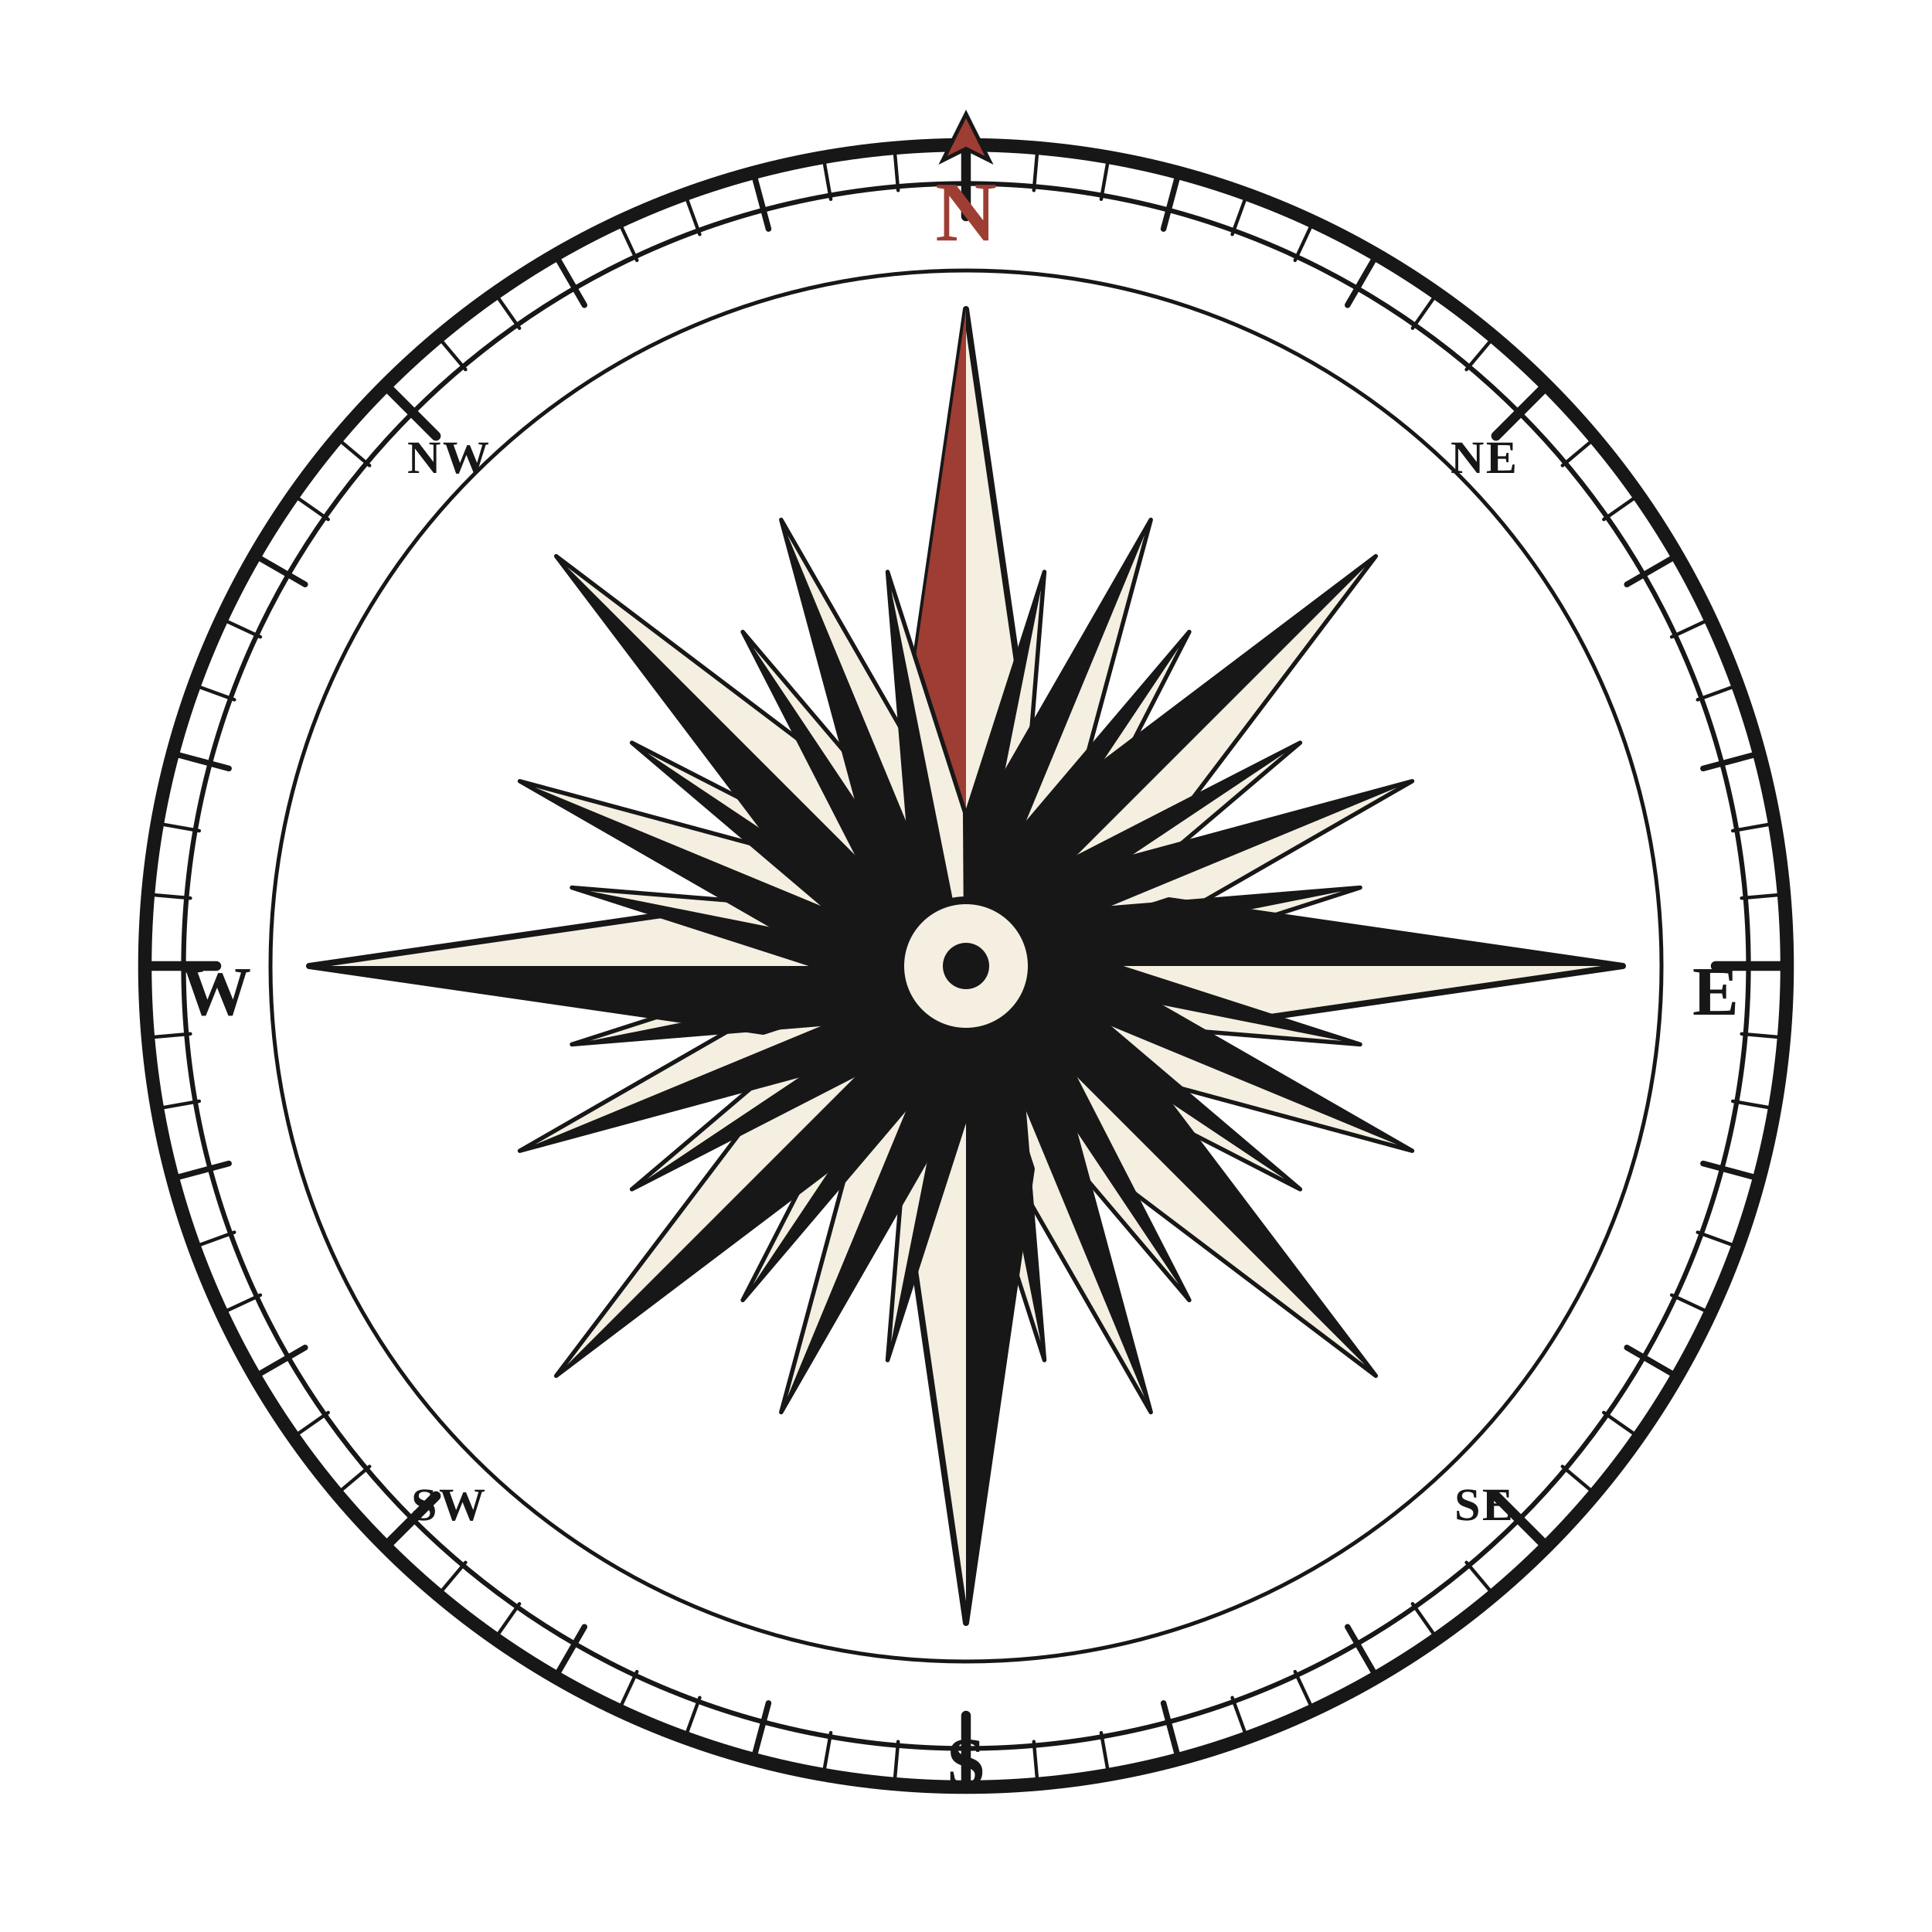
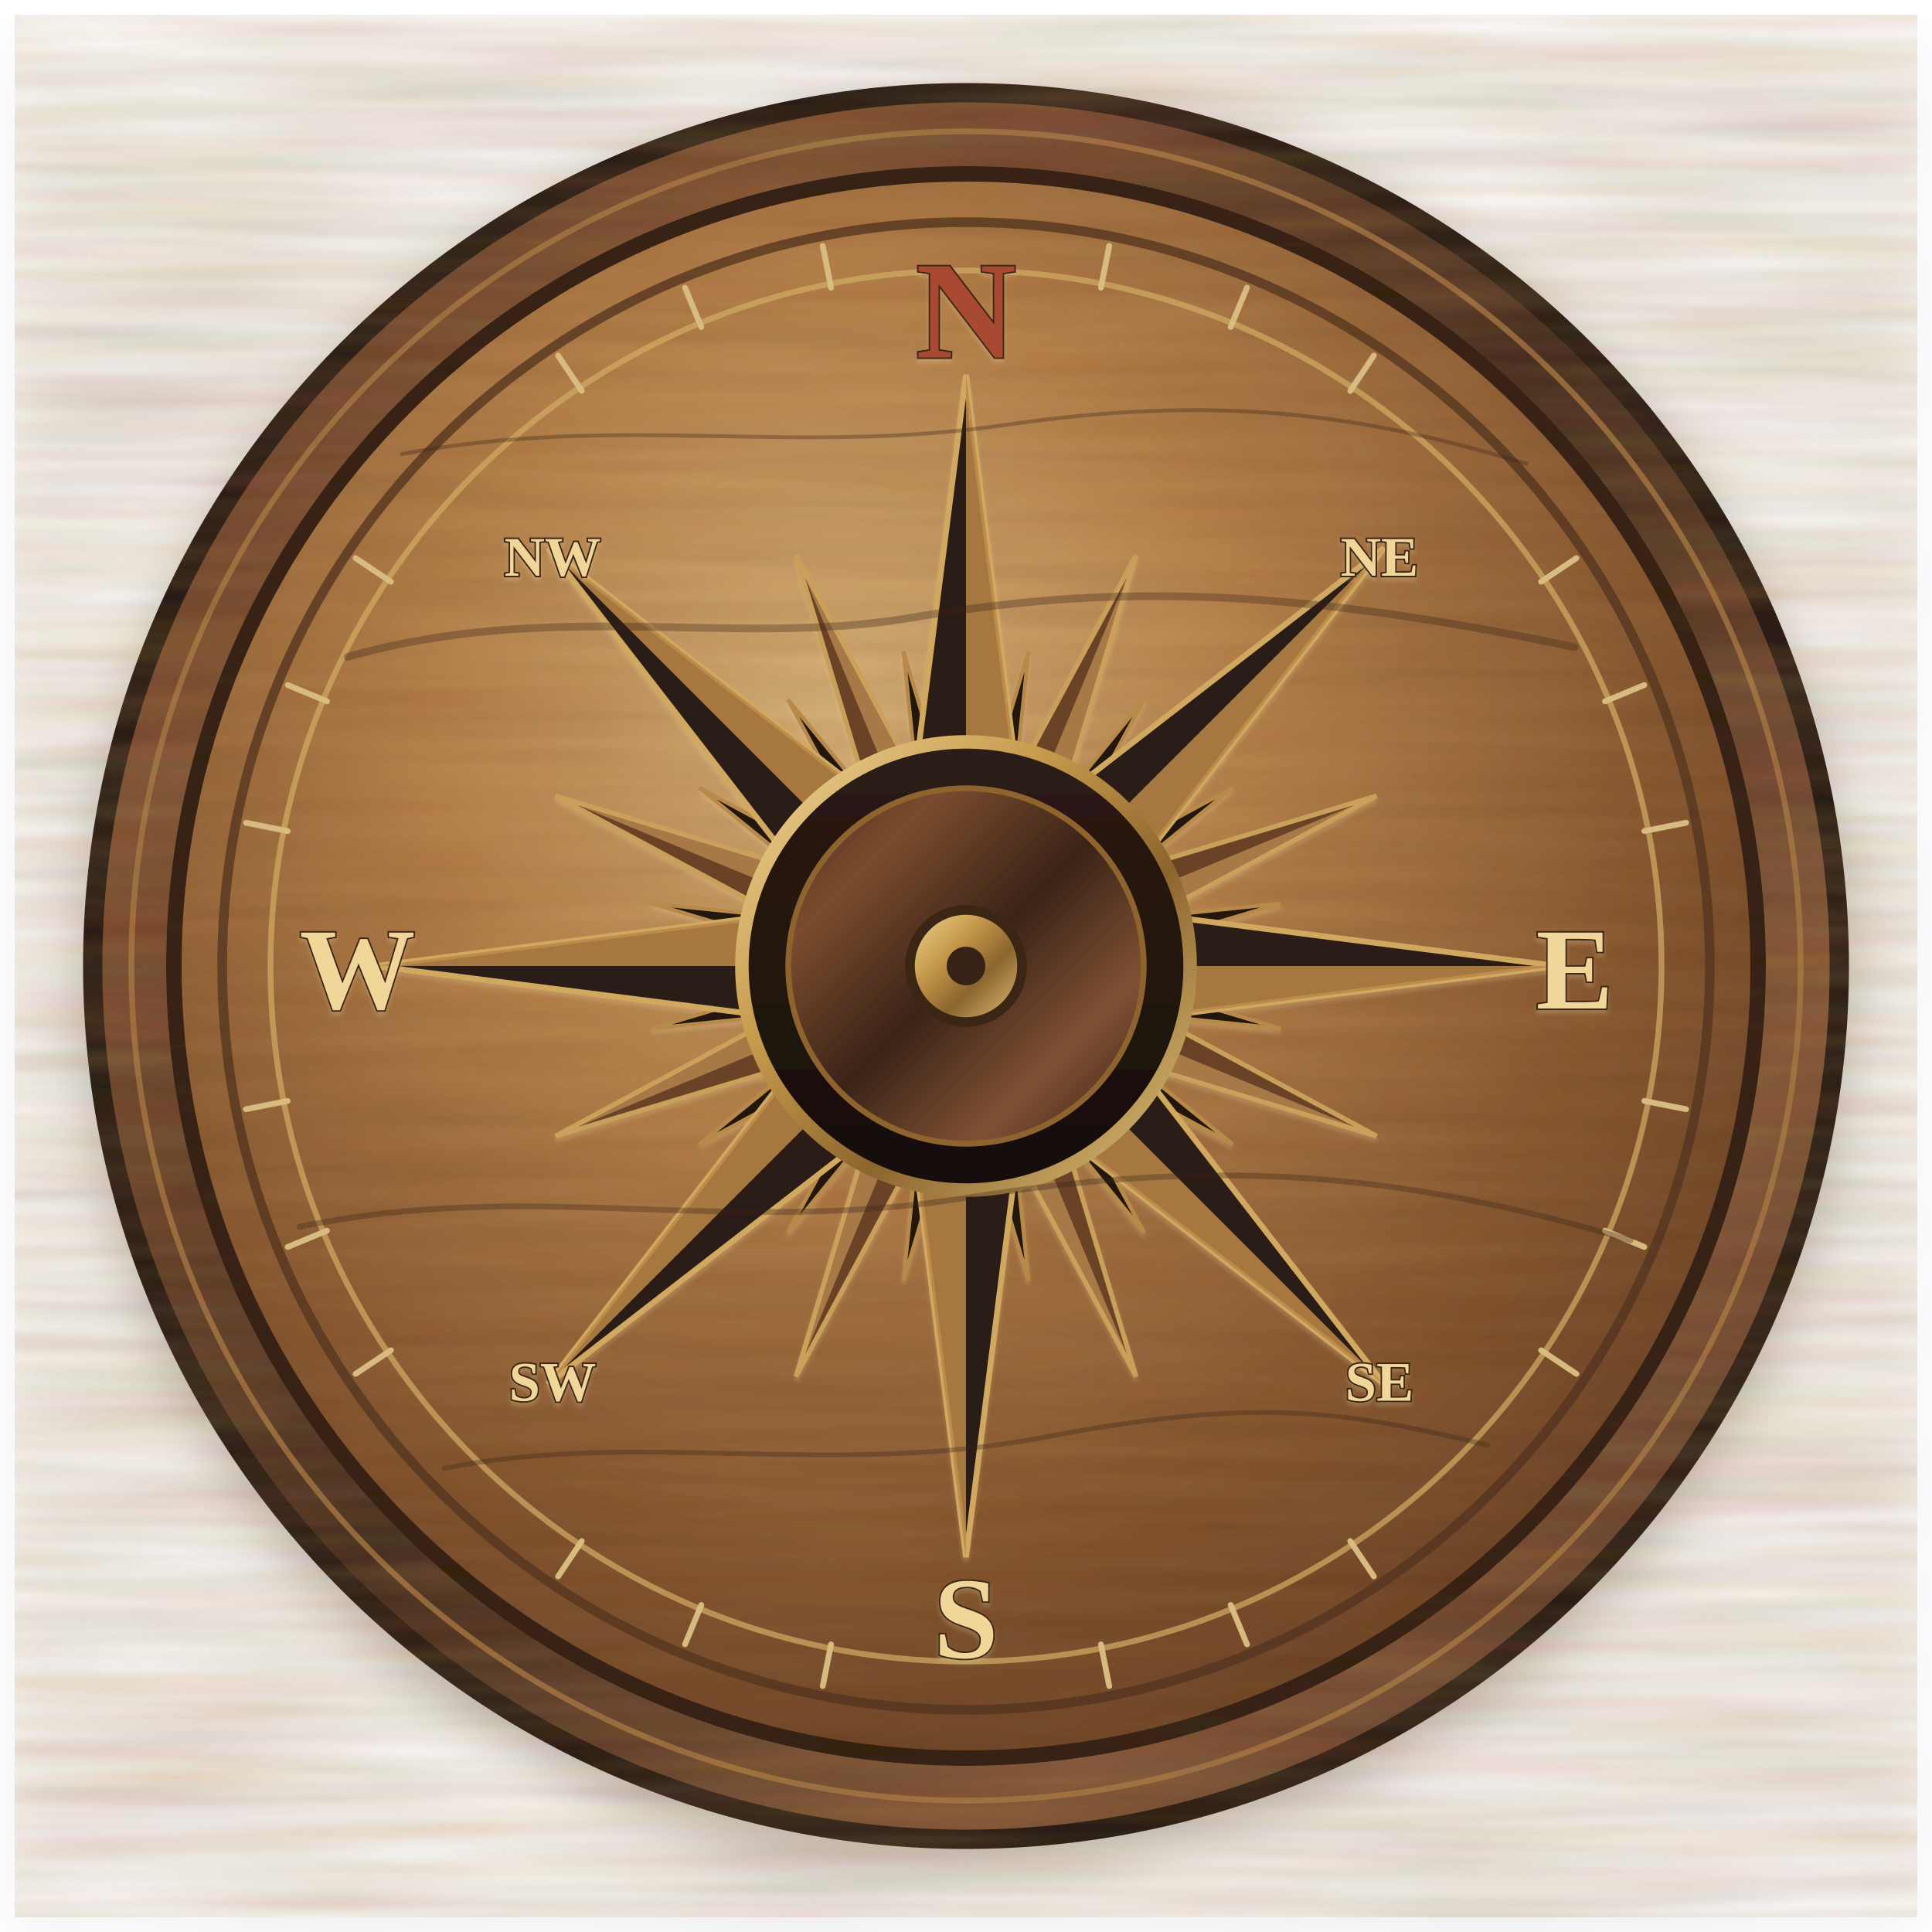
<svg xmlns="http://www.w3.org/2000/svg" viewBox="0 0 1000 1000" role="img" aria-labelledby="title desc">
-   <g fill="none" stroke="#171717" stroke-linecap="round" stroke-linejoin="round">
-     <circle cx="500" cy="500" r="425" stroke-width="7" />
-     <circle cx="500" cy="500" r="405" stroke-width="2.5" />
-     <circle cx="500" cy="500" r="360" stroke-width="2" />
-     <circle cx="500" cy="500" r="132" stroke-width="2" />
-     <line x1="500.00" y1="112.00" x2="500.00" y2="77.00" stroke-width="5" />
-     <line x1="535.12" y1="98.53" x2="536.87" y2="78.61" stroke-width="1.8" />
-     <line x1="569.98" y1="103.12" x2="573.45" y2="83.43" stroke-width="1.8" />
-     <line x1="602.23" y1="118.46" x2="609.48" y2="91.41" stroke-width="3" />
-     <line x1="637.83" y1="121.30" x2="644.67" y2="102.51" stroke-width="1.8" />
-     <line x1="670.32" y1="134.76" x2="678.77" y2="116.63" stroke-width="1.8" />
-     <line x1="697.50" y1="157.92" x2="711.50" y2="133.67" stroke-width="3" />
-     <line x1="731.15" y1="169.88" x2="742.62" y2="153.50" stroke-width="1.8" />
-     <line x1="759.04" y1="191.28" x2="771.90" y2="175.96" stroke-width="1.8" />
-     <line x1="774.36" y1="225.64" x2="799.11" y2="200.89" stroke-width="5" />
-     <line x1="808.72" y1="240.96" x2="824.04" y2="228.10" stroke-width="1.8" />
-     <line x1="830.12" y1="268.85" x2="846.50" y2="257.38" stroke-width="1.8" />
-     <line x1="842.08" y1="302.50" x2="866.33" y2="288.50" stroke-width="3" />
-     <line x1="865.24" y1="329.68" x2="883.37" y2="321.23" stroke-width="1.8" />
-     <line x1="878.70" y1="362.17" x2="897.49" y2="355.33" stroke-width="1.8" />
-     <line x1="881.54" y1="397.77" x2="908.59" y2="390.52" stroke-width="3" />
-     <line x1="896.88" y1="430.02" x2="916.57" y2="426.55" stroke-width="1.8" />
-     <line x1="901.47" y1="464.88" x2="921.39" y2="463.13" stroke-width="1.8" />
-     <line x1="888.00" y1="500.00" x2="923.00" y2="500.00" stroke-width="5" />
-     <line x1="901.47" y1="535.12" x2="921.39" y2="536.87" stroke-width="1.8" />
-     <line x1="896.88" y1="569.98" x2="916.57" y2="573.45" stroke-width="1.8" />
-     <line x1="881.54" y1="602.23" x2="908.59" y2="609.48" stroke-width="3" />
-     <line x1="878.70" y1="637.83" x2="897.49" y2="644.67" stroke-width="1.8" />
-     <line x1="865.24" y1="670.32" x2="883.37" y2="678.77" stroke-width="1.8" />
-     <line x1="842.08" y1="697.50" x2="866.33" y2="711.50" stroke-width="3" />
-     <line x1="830.12" y1="731.15" x2="846.50" y2="742.62" stroke-width="1.8" />
-     <line x1="808.72" y1="759.04" x2="824.04" y2="771.90" stroke-width="1.8" />
-     <line x1="774.36" y1="774.36" x2="799.11" y2="799.11" stroke-width="5" />
-     <line x1="759.04" y1="808.72" x2="771.90" y2="824.04" stroke-width="1.8" />
-     <line x1="731.15" y1="830.12" x2="742.62" y2="846.50" stroke-width="1.8" />
-     <line x1="697.50" y1="842.08" x2="711.50" y2="866.33" stroke-width="3" />
-     <line x1="670.32" y1="865.24" x2="678.77" y2="883.37" stroke-width="1.8" />
-     <line x1="637.83" y1="878.70" x2="644.67" y2="897.49" stroke-width="1.8" />
-     <line x1="602.23" y1="881.54" x2="609.48" y2="908.59" stroke-width="3" />
-     <line x1="569.98" y1="896.88" x2="573.45" y2="916.57" stroke-width="1.8" />
-     <line x1="535.12" y1="901.47" x2="536.87" y2="921.39" stroke-width="1.8" />
-     <line x1="500.00" y1="888.00" x2="500.00" y2="923.00" stroke-width="5" />
-     <line x1="464.88" y1="901.47" x2="463.13" y2="921.39" stroke-width="1.8" />
-     <line x1="430.02" y1="896.88" x2="426.55" y2="916.57" stroke-width="1.8" />
-     <line x1="397.77" y1="881.54" x2="390.52" y2="908.59" stroke-width="3" />
-     <line x1="362.17" y1="878.70" x2="355.33" y2="897.49" stroke-width="1.8" />
-     <line x1="329.68" y1="865.24" x2="321.23" y2="883.37" stroke-width="1.8" />
-     <line x1="302.50" y1="842.08" x2="288.50" y2="866.33" stroke-width="3" />
-     <line x1="268.85" y1="830.12" x2="257.38" y2="846.50" stroke-width="1.8" />
-     <line x1="240.96" y1="808.72" x2="228.10" y2="824.04" stroke-width="1.8" />
-     <line x1="225.64" y1="774.36" x2="200.89" y2="799.11" stroke-width="5" />
-     <line x1="191.28" y1="759.04" x2="175.96" y2="771.90" stroke-width="1.8" />
-     <line x1="169.88" y1="731.15" x2="153.50" y2="742.62" stroke-width="1.8" />
-     <line x1="157.92" y1="697.50" x2="133.67" y2="711.50" stroke-width="3" />
-     <line x1="134.76" y1="670.32" x2="116.63" y2="678.77" stroke-width="1.8" />
-     <line x1="121.30" y1="637.83" x2="102.51" y2="644.67" stroke-width="1.8" />
-     <line x1="118.46" y1="602.23" x2="91.41" y2="609.48" stroke-width="3" />
-     <line x1="103.12" y1="569.98" x2="83.43" y2="573.45" stroke-width="1.8" />
-     <line x1="98.53" y1="535.12" x2="78.61" y2="536.87" stroke-width="1.8" />
-     <line x1="112.00" y1="500.00" x2="77.00" y2="500.00" stroke-width="5" />
-     <line x1="98.53" y1="464.88" x2="78.61" y2="463.13" stroke-width="1.8" />
-     <line x1="103.12" y1="430.02" x2="83.43" y2="426.55" stroke-width="1.8" />
-     <line x1="118.46" y1="397.77" x2="91.41" y2="390.52" stroke-width="3" />
-     <line x1="121.30" y1="362.17" x2="102.51" y2="355.33" stroke-width="1.8" />
-     <line x1="134.76" y1="329.68" x2="116.63" y2="321.23" stroke-width="1.8" />
-     <line x1="157.92" y1="302.50" x2="133.67" y2="288.50" stroke-width="3" />
-     <line x1="169.88" y1="268.85" x2="153.50" y2="257.38" stroke-width="1.8" />
-     <line x1="191.28" y1="240.96" x2="175.96" y2="228.10" stroke-width="1.8" />
-     <line x1="225.64" y1="225.64" x2="200.89" y2="200.89" stroke-width="5" />
-     <line x1="240.96" y1="191.28" x2="228.10" y2="175.96" stroke-width="1.8" />
-     <line x1="268.85" y1="169.88" x2="257.38" y2="153.50" stroke-width="1.8" />
-     <line x1="302.50" y1="157.92" x2="288.50" y2="133.67" stroke-width="3" />
-     <line x1="329.68" y1="134.76" x2="321.23" y2="116.63" stroke-width="1.8" />
-     <line x1="362.17" y1="121.30" x2="355.33" y2="102.51" stroke-width="1.8" />
-     <line x1="397.77" y1="118.46" x2="390.52" y2="91.41" stroke-width="3" />
-     <line x1="430.02" y1="103.12" x2="426.55" y2="83.43" stroke-width="1.8" />
-     <line x1="464.88" y1="98.53" x2="463.13" y2="78.61" stroke-width="1.8" />
+   <defs>
+     <radialGradient id="faceWood" cx="42%" cy="34%" r="72%">
+       <stop offset="0" stop-color="#d8b47b" />
+       <stop offset=".36" stop-color="#b9854f" />
+       <stop offset=".72" stop-color="#8c5d35" />
+       <stop offset="1" stop-color="#6d4529" />
+     </radialGradient>
+     <linearGradient id="rimWood" x1="0" y1="0" x2="1" y2="1">
+       <stop offset="0" stop-color="#4b2c1d" />
+       <stop offset=".22" stop-color="#7a4b2e" />
+       <stop offset=".5" stop-color="#3b2418" />
+       <stop offset=".76" stop-color="#805134" />
+       <stop offset="1" stop-color="#2f1d14" />
+     </linearGradient>
+     <linearGradient id="brass" x1="0" y1="0" x2="1" y2="1">
+       <stop offset="0" stop-color="#f0d79a" />
+       <stop offset=".35" stop-color="#c69a4b" />
+       <stop offset=".62" stop-color="#8c652e" />
+       <stop offset="1" stop-color="#e1c47a" />
+     </linearGradient>
+     <linearGradient id="darkCarve" x1="0" y1="0" x2="0" y2="1">
+       <stop offset="0" stop-color="#2d1b13" />
+       <stop offset="1" stop-color="#160e0a" />
+     </linearGradient>
+     <filter id="grain" x="-10%" y="-10%" width="120%" height="120%">
+       <feTurbulence type="fractalNoise" baseFrequency="0.006 0.09" numOctaves="2" seed="9" result="noise" />
+       <feColorMatrix in="noise" type="matrix" values="0.45 0 0 0 0.18  0 0.27 0 0 0.10  0 0 0.12 0 0.04  0 0 0 .34 0" result="woodNoise" />
+       <feBlend in="SourceGraphic" in2="woodNoise" mode="multiply" />
+     </filter>
+     <filter id="softShadow" x="-25%" y="-25%" width="150%" height="150%">
+       <feDropShadow dx="0" dy="10" stdDeviation="14" flood-color="#1b100b" flood-opacity=".36" />
+     </filter>
+     <filter id="engrave" x="-20%" y="-20%" width="140%" height="140%">
+       <feDropShadow dx="0" dy="2" stdDeviation="1" flood-color="#f4dca5" flood-opacity=".22" />
+     </filter>
+     <g id="tickMinor">
+       <line x1="500" y1="120" x2="500" y2="142" stroke="#d8bd82" stroke-width="3" stroke-linecap="round" />
+     </g>
+     <g id="tickMajor">
+       <line x1="500" y1="113" x2="500" y2="151" stroke="url(#brass)" stroke-width="6" stroke-linecap="round" />
+     </g>
+     <g id="petalLong">
+       <path d="M500 500 L470 430 L500 194 L530 430 Z" fill="#2c1c14" stroke="#d0a85e" stroke-width="3" />
+       <path d="M500 500 L500 194 L530 430 Z" fill="#b98648" opacity=".86" />
+     </g>
+     <g id="petalMid">
+       <path d="M500 500 L482 448 L500 270 L518 448 Z" fill="#6b4328" stroke="#c9a05a" stroke-width="2.5" />
+       <path d="M500 500 L500 270 L518 448 Z" fill="#d0a05d" opacity=".58" />
+     </g>
+     <g id="petalShort">
+       <path d="M500 500 L488 462 L500 334 L512 462 Z" fill="#24170f" stroke="#b78a49" stroke-width="2" />
+     </g>
+   </defs>
+   <g filter="url(#softShadow)">
+     <circle cx="500" cy="500" r="452" fill="url(#rimWood)" stroke="#21150f" stroke-width="10" />
+     <circle cx="500" cy="500" r="432" fill="none" stroke="#a8763f" stroke-width="3" opacity=".76" />
+     <circle cx="500" cy="500" r="410" fill="url(#faceWood)" stroke="#3b2518" stroke-width="8" filter="url(#grain)" />
+     <circle cx="500" cy="500" r="385" fill="none" stroke="#53351f" stroke-width="5" opacity=".78" />
+     <circle cx="500" cy="500" r="360" fill="none" stroke="#d1aa62" stroke-width="3" opacity=".72" />
+     <g opacity=".98">
+       <use href="#tickMajor" />
+       <use href="#tickMajor" transform="rotate(45 500 500)" />
+       <use href="#tickMajor" transform="rotate(90 500 500)" />
+       <use href="#tickMajor" transform="rotate(135 500 500)" />
+       <use href="#tickMajor" transform="rotate(180 500 500)" />
+       <use href="#tickMajor" transform="rotate(225 500 500)" />
+       <use href="#tickMajor" transform="rotate(270 500 500)" />
+       <use href="#tickMajor" transform="rotate(315 500 500)" />
+       <use href="#tickMinor" transform="rotate(11.25 500 500)" />
+       <use href="#tickMinor" transform="rotate(22.5 500 500)" />
+       <use href="#tickMinor" transform="rotate(33.75 500 500)" />
+       <use href="#tickMinor" transform="rotate(56.25 500 500)" />
+       <use href="#tickMinor" transform="rotate(67.5 500 500)" />
+       <use href="#tickMinor" transform="rotate(78.75 500 500)" />
+       <use href="#tickMinor" transform="rotate(101.25 500 500)" />
+       <use href="#tickMinor" transform="rotate(112.5 500 500)" />
+       <use href="#tickMinor" transform="rotate(123.75 500 500)" />
+       <use href="#tickMinor" transform="rotate(146.25 500 500)" />
+       <use href="#tickMinor" transform="rotate(157.5 500 500)" />
+       <use href="#tickMinor" transform="rotate(168.75 500 500)" />
+       <use href="#tickMinor" transform="rotate(191.25 500 500)" />
+       <use href="#tickMinor" transform="rotate(202.5 500 500)" />
+       <use href="#tickMinor" transform="rotate(213.75 500 500)" />
+       <use href="#tickMinor" transform="rotate(236.25 500 500)" />
+       <use href="#tickMinor" transform="rotate(247.5 500 500)" />
+       <use href="#tickMinor" transform="rotate(258.75 500 500)" />
+       <use href="#tickMinor" transform="rotate(281.25 500 500)" />
+       <use href="#tickMinor" transform="rotate(292.5 500 500)" />
+       <use href="#tickMinor" transform="rotate(303.75 500 500)" />
+       <use href="#tickMinor" transform="rotate(326.25 500 500)" />
+       <use href="#tickMinor" transform="rotate(337.5 500 500)" />
+       <use href="#tickMinor" transform="rotate(348.75 500 500)" />
+     </g>
+     <g filter="url(#engrave)">
+       <use href="#petalShort" transform="rotate(11.25 500 500)" />
+       <use href="#petalShort" transform="rotate(33.75 500 500)" />
+       <use href="#petalShort" transform="rotate(56.25 500 500)" />
+       <use href="#petalShort" transform="rotate(78.75 500 500)" />
+       <use href="#petalShort" transform="rotate(101.25 500 500)" />
+       <use href="#petalShort" transform="rotate(123.75 500 500)" />
+       <use href="#petalShort" transform="rotate(146.25 500 500)" />
+       <use href="#petalShort" transform="rotate(168.75 500 500)" />
+       <use href="#petalShort" transform="rotate(191.25 500 500)" />
+       <use href="#petalShort" transform="rotate(213.75 500 500)" />
+       <use href="#petalShort" transform="rotate(236.25 500 500)" />
+       <use href="#petalShort" transform="rotate(258.75 500 500)" />
+       <use href="#petalShort" transform="rotate(281.25 500 500)" />
+       <use href="#petalShort" transform="rotate(303.75 500 500)" />
+       <use href="#petalShort" transform="rotate(326.25 500 500)" />
+       <use href="#petalShort" transform="rotate(348.75 500 500)" />
+       <use href="#petalMid" transform="rotate(22.5 500 500)" />
+       <use href="#petalMid" transform="rotate(67.5 500 500)" />
+       <use href="#petalMid" transform="rotate(112.5 500 500)" />
+       <use href="#petalMid" transform="rotate(157.5 500 500)" />
+       <use href="#petalMid" transform="rotate(202.5 500 500)" />
+       <use href="#petalMid" transform="rotate(247.5 500 500)" />
+       <use href="#petalMid" transform="rotate(292.5 500 500)" />
+       <use href="#petalMid" transform="rotate(337.5 500 500)" />
+       <use href="#petalLong" />
+       <use href="#petalLong" transform="rotate(45 500 500)" />
+       <use href="#petalLong" transform="rotate(90 500 500)" />
+       <use href="#petalLong" transform="rotate(135 500 500)" />
+       <use href="#petalLong" transform="rotate(180 500 500)" />
+       <use href="#petalLong" transform="rotate(225 500 500)" />
+       <use href="#petalLong" transform="rotate(270 500 500)" />
+       <use href="#petalLong" transform="rotate(315 500 500)" />
+     </g>
+     <circle cx="500" cy="500" r="116" fill="url(#darkCarve)" stroke="url(#brass)" stroke-width="7" />
+     <circle cx="500" cy="500" r="92" fill="url(#rimWood)" stroke="#8e642f" stroke-width="3" />
+     <circle cx="500" cy="500" r="29" fill="url(#brass)" stroke="#3b2618" stroke-width="5" />
+     <circle cx="500" cy="500" r="10" fill="#392318" />
+     <g font-family="Georgia, 'Times New Roman', serif" text-anchor="middle" font-weight="700" fill="#f1d69a" stroke="#3c2618" stroke-width="1.6" paint-order="stroke fill" filter="url(#engrave)">
+       <text x="500" y="185" font-size="72" fill="#a84831">N</text>
+       <text x="815" y="522" font-size="60">E</text>
+       <text x="500" y="858" font-size="60">S</text>
+       <text x="185" y="522" font-size="60">W</text>
+       <text x="714" y="298" font-size="29">NE</text>
+       <text x="714" y="725" font-size="29">SE</text>
+       <text x="286" y="725" font-size="29">SW</text>
+       <text x="286" y="298" font-size="29">NW</text>
+     </g>
+     <g fill="none" stroke="#3a2417" stroke-linecap="round" opacity=".34">
+       <path d="M180 340 C285 310 380 335 470 320 S650 300 815 335" stroke-width="4" />
+       <path d="M155 635 C275 610 375 640 500 620 S720 605 844 642" stroke-width="3" />
+       <path d="M230 760 C330 740 430 765 540 744 S695 730 770 748" stroke-width="2.5" />
+       <path d="M208 235 C320 214 410 236 520 220 S704 214 790 240" stroke-width="2" />
+     </g>
  </g>
-   <polygon points="500.00,500.00 466.00,395.00 500.00,160.00 534.00,395.00" fill="#f4efe1" stroke="#171717" stroke-width="3.2" stroke-linejoin="round" />
-   <polygon points="500.00,500.00 466.00,395.00 500.00,160.00" fill="#9e3d33" stroke="none" />
-   <polygon points="500.00,500.00 500.51,420.57 540.58,296.00 529.93,426.43" fill="#f4efe1" stroke="#171717" stroke-width="2.2" stroke-linejoin="round" />
-   <polygon points="500.00,500.00 500.51,420.57 540.58,296.00" fill="#171717" stroke="none" />
-   <polygon points="500.00,500.00 514.27,410.66 595.67,269.03 553.08,426.73" fill="#f4efe1" stroke="#171717" stroke-width="2.2" stroke-linejoin="round" />
-   <polygon points="500.00,500.00 514.27,410.66 595.67,269.03" fill="#171717" stroke="none" />
-   <polygon points="500.00,500.00 530.86,426.81 615.56,327.05 555.81,443.48" fill="#f4efe1" stroke="#171717" stroke-width="2.2" stroke-linejoin="round" />
-   <polygon points="500.00,500.00 530.86,426.81 615.56,327.05" fill="#171717" stroke="none" />
-   <polygon points="500.00,500.00 549.50,410.90 712.13,287.87 589.10,450.50" fill="#f4efe1" stroke="#171717" stroke-width="2.2" stroke-linejoin="round" />
-   <polygon points="500.00,500.00 549.50,410.90 712.13,287.87" fill="#171717" stroke="none" />
-   <polygon points="500.00,500.00 556.52,444.19 672.95,384.44 573.19,469.14" fill="#f4efe1" stroke="#171717" stroke-width="2.2" stroke-linejoin="round" />
-   <polygon points="500.00,500.00 556.52,444.19 672.95,384.44" fill="#171717" stroke="none" />
-   <polygon points="500.00,500.00 573.27,446.92 730.97,404.33 589.34,485.73" fill="#f4efe1" stroke="#171717" stroke-width="2.2" stroke-linejoin="round" />
-   <polygon points="500.00,500.00 573.27,446.92 730.97,404.33" fill="#171717" stroke="none" />
-   <polygon points="500.00,500.00 573.57,470.07 704.00,459.42 579.43,499.49" fill="#f4efe1" stroke="#171717" stroke-width="2.2" stroke-linejoin="round" />
-   <polygon points="500.00,500.00 573.57,470.07 704.00,459.42" fill="#171717" stroke="none" />
-   <polygon points="500.00,500.00 605.00,466.00 840.00,500.00 605.00,534.00" fill="#f4efe1" stroke="#171717" stroke-width="3.2" stroke-linejoin="round" />
-   <polygon points="500.00,500.00 605.00,466.00 840.00,500.00" fill="#171717" stroke="none" />
-   <polygon points="500.00,500.00 579.43,500.51 704.00,540.58 573.57,529.93" fill="#f4efe1" stroke="#171717" stroke-width="2.2" stroke-linejoin="round" />
-   <polygon points="500.00,500.00 579.43,500.51 704.00,540.58" fill="#171717" stroke="none" />
-   <polygon points="500.00,500.00 589.34,514.27 730.97,595.67 573.27,553.08" fill="#f4efe1" stroke="#171717" stroke-width="2.2" stroke-linejoin="round" />
-   <polygon points="500.00,500.00 589.34,514.27 730.97,595.67" fill="#171717" stroke="none" />
-   <polygon points="500.00,500.00 573.19,530.86 672.95,615.56 556.52,555.81" fill="#f4efe1" stroke="#171717" stroke-width="2.2" stroke-linejoin="round" />
-   <polygon points="500.00,500.00 573.19,530.86 672.95,615.56" fill="#171717" stroke="none" />
-   <polygon points="500.00,500.00 589.10,549.50 712.13,712.13 549.50,589.10" fill="#f4efe1" stroke="#171717" stroke-width="2.2" stroke-linejoin="round" />
-   <polygon points="500.00,500.00 589.10,549.50 712.13,712.13" fill="#171717" stroke="none" />
-   <polygon points="500.00,500.00 555.81,556.52 615.56,672.95 530.86,573.19" fill="#f4efe1" stroke="#171717" stroke-width="2.2" stroke-linejoin="round" />
-   <polygon points="500.00,500.00 555.81,556.52 615.56,672.95" fill="#171717" stroke="none" />
-   <polygon points="500.00,500.00 553.08,573.27 595.67,730.97 514.27,589.34" fill="#f4efe1" stroke="#171717" stroke-width="2.2" stroke-linejoin="round" />
-   <polygon points="500.00,500.00 553.08,573.27 595.67,730.97" fill="#171717" stroke="none" />
-   <polygon points="500.00,500.00 529.93,573.57 540.58,704.00 500.51,579.43" fill="#f4efe1" stroke="#171717" stroke-width="2.2" stroke-linejoin="round" />
-   <polygon points="500.00,500.00 529.93,573.57 540.58,704.00" fill="#171717" stroke="none" />
-   <polygon points="500.00,500.00 534.00,605.00 500.00,840.00 466.00,605.00" fill="#f4efe1" stroke="#171717" stroke-width="3.2" stroke-linejoin="round" />
-   <polygon points="500.00,500.00 534.00,605.00 500.00,840.00" fill="#171717" stroke="none" />
-   <polygon points="500.00,500.00 499.49,579.43 459.42,704.00 470.07,573.57" fill="#f4efe1" stroke="#171717" stroke-width="2.2" stroke-linejoin="round" />
-   <polygon points="500.00,500.00 499.49,579.43 459.42,704.00" fill="#171717" stroke="none" />
-   <polygon points="500.00,500.00 485.73,589.34 404.33,730.97 446.92,573.27" fill="#f4efe1" stroke="#171717" stroke-width="2.2" stroke-linejoin="round" />
-   <polygon points="500.00,500.00 485.73,589.34 404.33,730.97" fill="#171717" stroke="none" />
-   <polygon points="500.00,500.00 469.14,573.19 384.44,672.95 444.19,556.52" fill="#f4efe1" stroke="#171717" stroke-width="2.2" stroke-linejoin="round" />
-   <polygon points="500.00,500.00 469.14,573.19 384.44,672.95" fill="#171717" stroke="none" />
-   <polygon points="500.00,500.00 450.50,589.10 287.87,712.13 410.90,549.50" fill="#f4efe1" stroke="#171717" stroke-width="2.2" stroke-linejoin="round" />
-   <polygon points="500.00,500.00 450.50,589.10 287.87,712.13" fill="#171717" stroke="none" />
-   <polygon points="500.00,500.00 443.48,555.81 327.05,615.56 426.81,530.86" fill="#f4efe1" stroke="#171717" stroke-width="2.2" stroke-linejoin="round" />
-   <polygon points="500.00,500.00 443.48,555.81 327.05,615.56" fill="#171717" stroke="none" />
-   <polygon points="500.00,500.00 426.73,553.08 269.03,595.67 410.66,514.27" fill="#f4efe1" stroke="#171717" stroke-width="2.2" stroke-linejoin="round" />
-   <polygon points="500.00,500.00 426.73,553.08 269.03,595.67" fill="#171717" stroke="none" />
-   <polygon points="500.00,500.00 426.43,529.93 296.00,540.58 420.57,500.51" fill="#f4efe1" stroke="#171717" stroke-width="2.2" stroke-linejoin="round" />
-   <polygon points="500.00,500.00 426.43,529.93 296.00,540.58" fill="#171717" stroke="none" />
-   <polygon points="500.00,500.00 395.00,534.00 160.00,500.00 395.00,466.00" fill="#f4efe1" stroke="#171717" stroke-width="3.2" stroke-linejoin="round" />
-   <polygon points="500.00,500.00 395.00,534.00 160.00,500.00" fill="#171717" stroke="none" />
-   <polygon points="500.00,500.00 420.57,499.49 296.00,459.42 426.43,470.07" fill="#f4efe1" stroke="#171717" stroke-width="2.2" stroke-linejoin="round" />
-   <polygon points="500.00,500.00 420.57,499.49 296.00,459.42" fill="#171717" stroke="none" />
-   <polygon points="500.00,500.00 410.66,485.73 269.03,404.33 426.73,446.92" fill="#f4efe1" stroke="#171717" stroke-width="2.2" stroke-linejoin="round" />
-   <polygon points="500.00,500.00 410.66,485.73 269.03,404.33" fill="#171717" stroke="none" />
-   <polygon points="500.00,500.00 426.81,469.14 327.05,384.44 443.48,444.19" fill="#f4efe1" stroke="#171717" stroke-width="2.2" stroke-linejoin="round" />
-   <polygon points="500.00,500.00 426.81,469.14 327.05,384.44" fill="#171717" stroke="none" />
-   <polygon points="500.00,500.00 410.90,450.50 287.87,287.87 450.50,410.90" fill="#f4efe1" stroke="#171717" stroke-width="2.2" stroke-linejoin="round" />
-   <polygon points="500.00,500.00 410.90,450.50 287.87,287.87" fill="#171717" stroke="none" />
-   <polygon points="500.00,500.00 444.19,443.48 384.44,327.05 469.14,426.81" fill="#f4efe1" stroke="#171717" stroke-width="2.2" stroke-linejoin="round" />
-   <polygon points="500.00,500.00 444.19,443.48 384.44,327.05" fill="#171717" stroke="none" />
-   <polygon points="500.00,500.00 446.92,426.73 404.33,269.03 485.73,410.66" fill="#f4efe1" stroke="#171717" stroke-width="2.2" stroke-linejoin="round" />
-   <polygon points="500.00,500.00 446.92,426.73 404.33,269.03" fill="#171717" stroke="none" />
-   <polygon points="500.00,500.00 470.07,426.43 459.42,296.00 499.49,420.57" fill="#f4efe1" stroke="#171717" stroke-width="2.2" stroke-linejoin="round" />
-   <polygon points="500.00,500.00 470.07,426.43 459.42,296.00" fill="#171717" stroke="none" />
-   <circle cx="500" cy="500" r="34" fill="#f4efe1" stroke="#171717" stroke-width="4" />
-   <circle cx="500" cy="500" r="12" fill="#171717" />
-   <text x="500" y="112" fill="#9e3d33" font-family="Georgia, Times New Roman, serif" font-size="44" font-weight="700" text-anchor="middle" dominant-baseline="middle" letter-spacing="1">N</text>
-   <text x="888" y="515" fill="#171717" font-family="Georgia, Times New Roman, serif" font-size="36" font-weight="700" text-anchor="middle" dominant-baseline="middle" letter-spacing="1">E</text>
-   <text x="500" y="914" fill="#171717" font-family="Georgia, Times New Roman, serif" font-size="36" font-weight="700" text-anchor="middle" dominant-baseline="middle" letter-spacing="1">S</text>
-   <text x="112" y="515" fill="#171717" font-family="Georgia, Times New Roman, serif" font-size="36" font-weight="700" text-anchor="middle" dominant-baseline="middle" letter-spacing="1">W</text>
-   <text x="768" y="238" fill="#171717" font-family="Georgia, Times New Roman, serif" font-size="24" font-weight="700" text-anchor="middle" dominant-baseline="middle" letter-spacing="1">NE</text>
-   <text x="768" y="780" fill="#171717" font-family="Georgia, Times New Roman, serif" font-size="24" font-weight="700" text-anchor="middle" dominant-baseline="middle" letter-spacing="1">SE</text>
-   <text x="232" y="780" fill="#171717" font-family="Georgia, Times New Roman, serif" font-size="24" font-weight="700" text-anchor="middle" dominant-baseline="middle" letter-spacing="1">SW</text>
-   <text x="232" y="238" fill="#171717" font-family="Georgia, Times New Roman, serif" font-size="24" font-weight="700" text-anchor="middle" dominant-baseline="middle" letter-spacing="1">NW</text>
-   <path d="M500 59 L488 83 L500 77 L512 83 Z" fill="#9e3d33" stroke="#171717" stroke-width="2" />
</svg>
